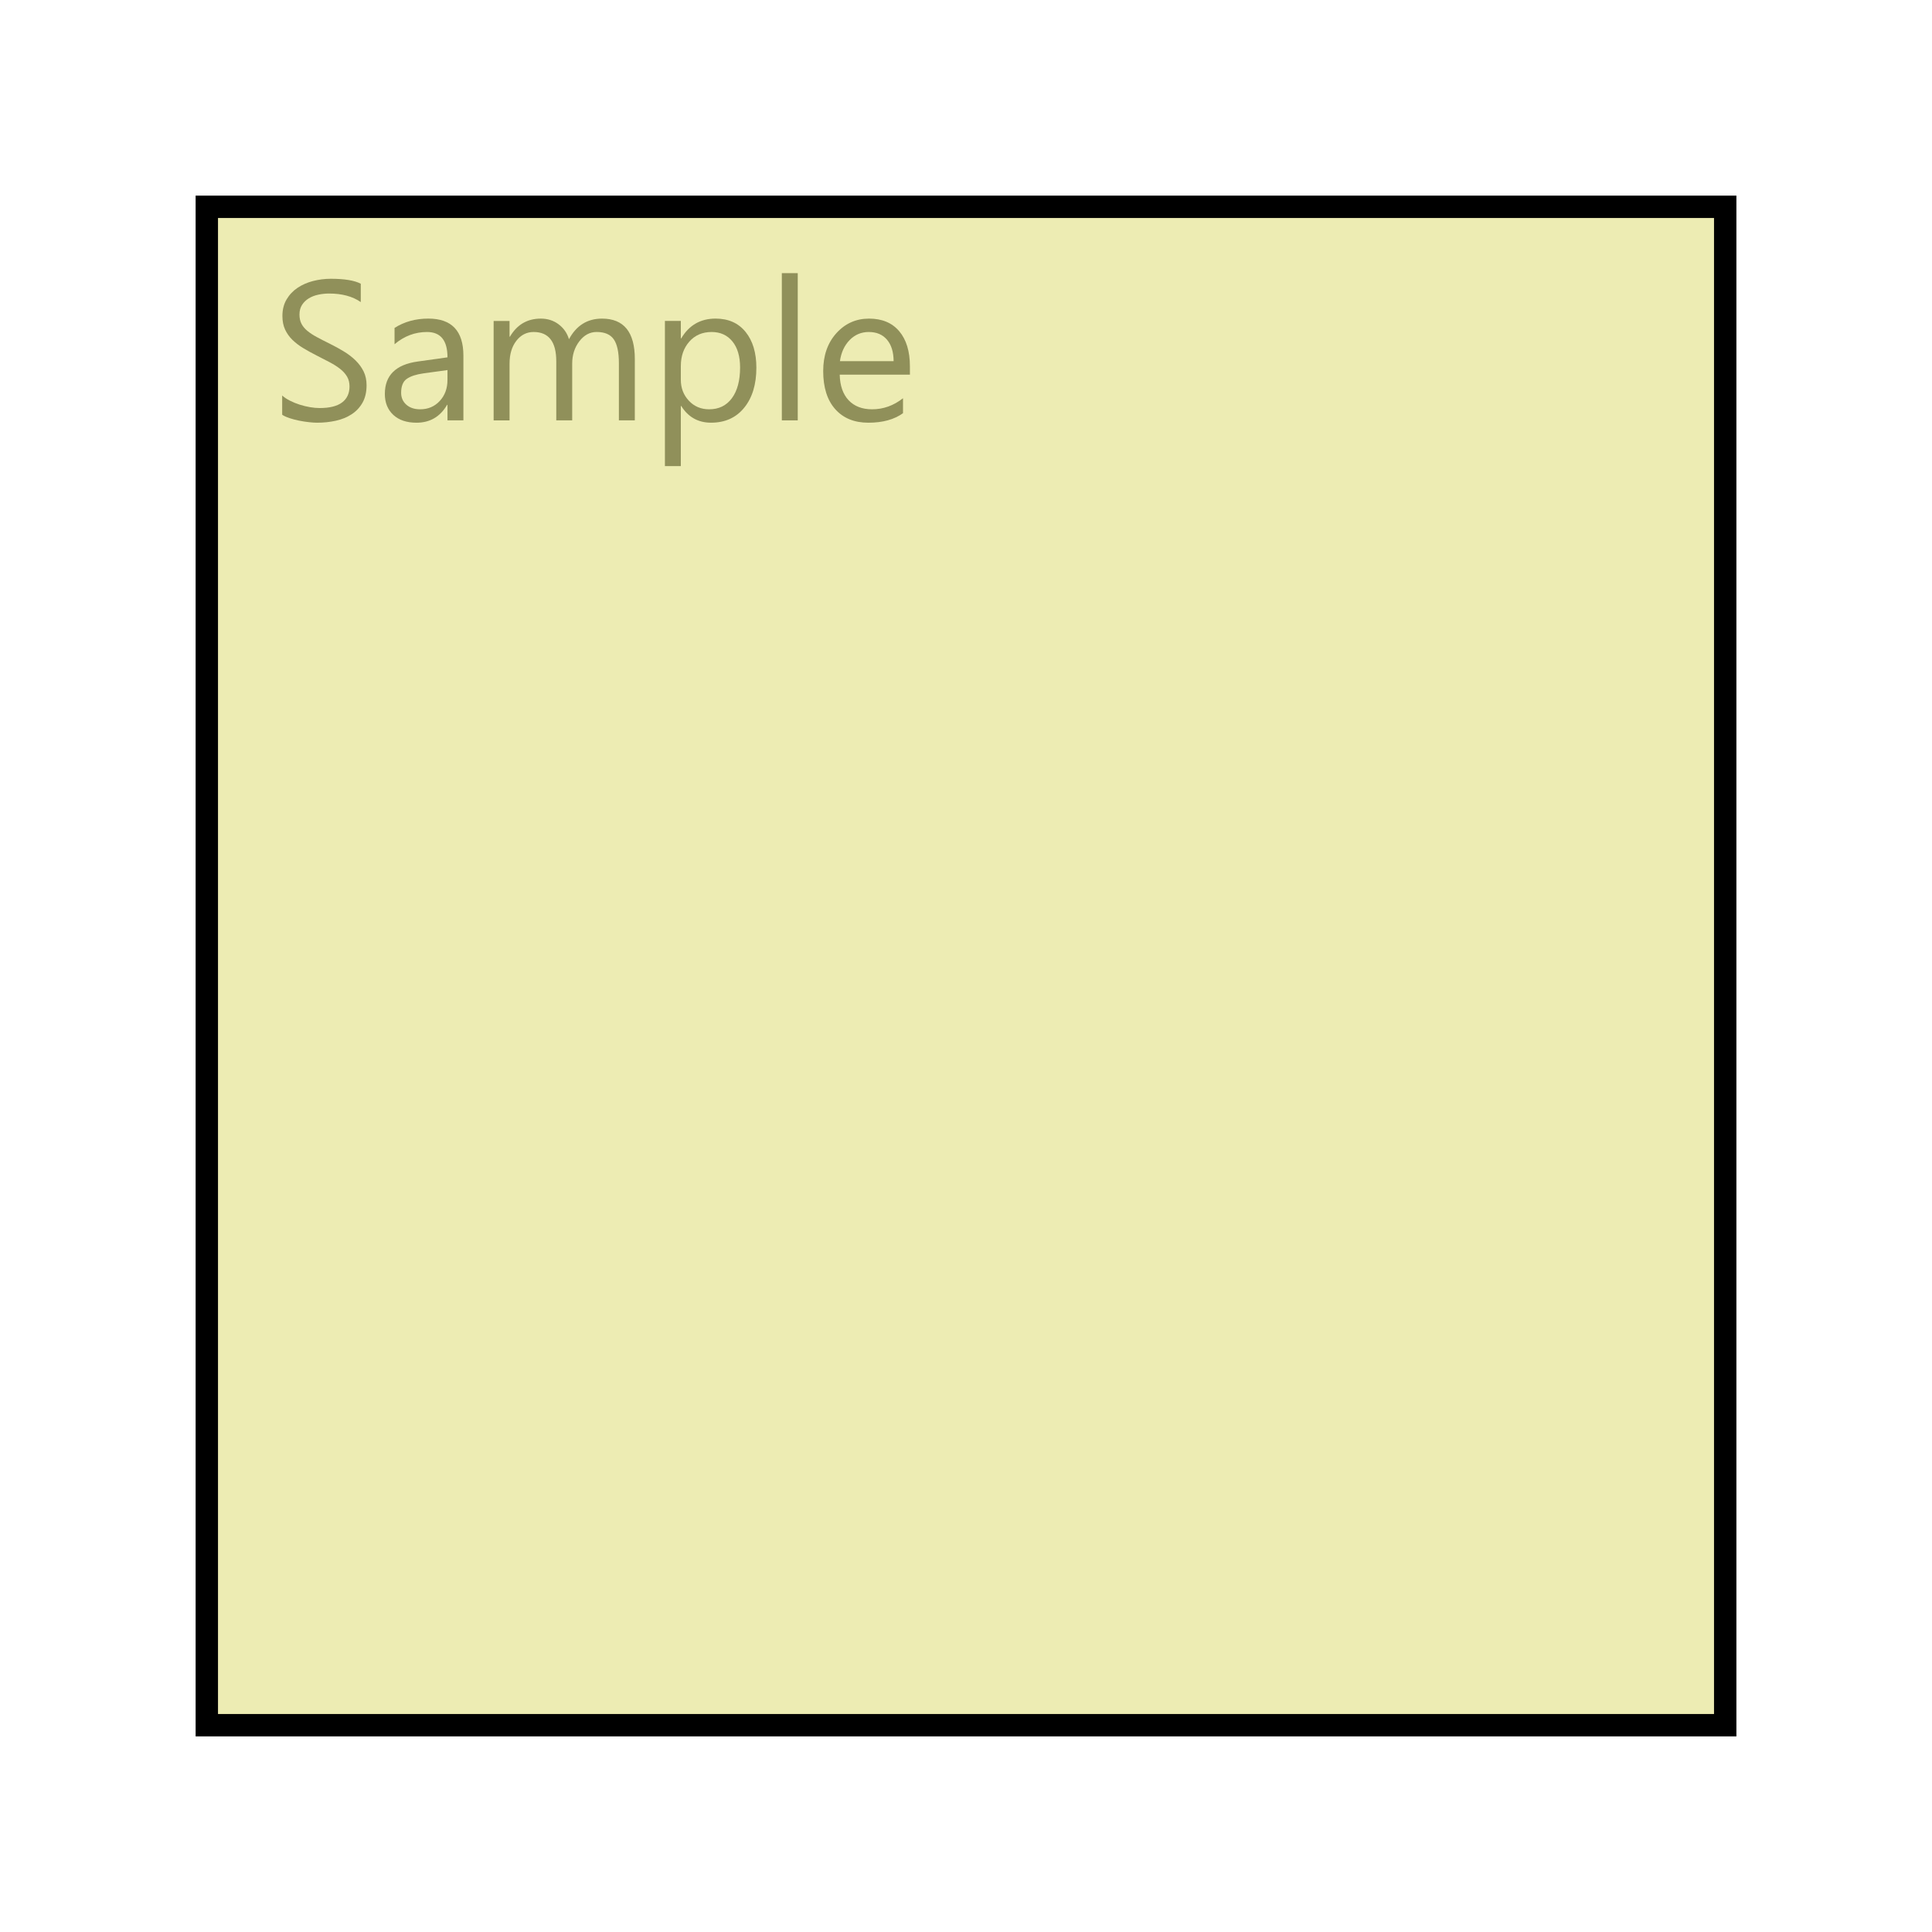
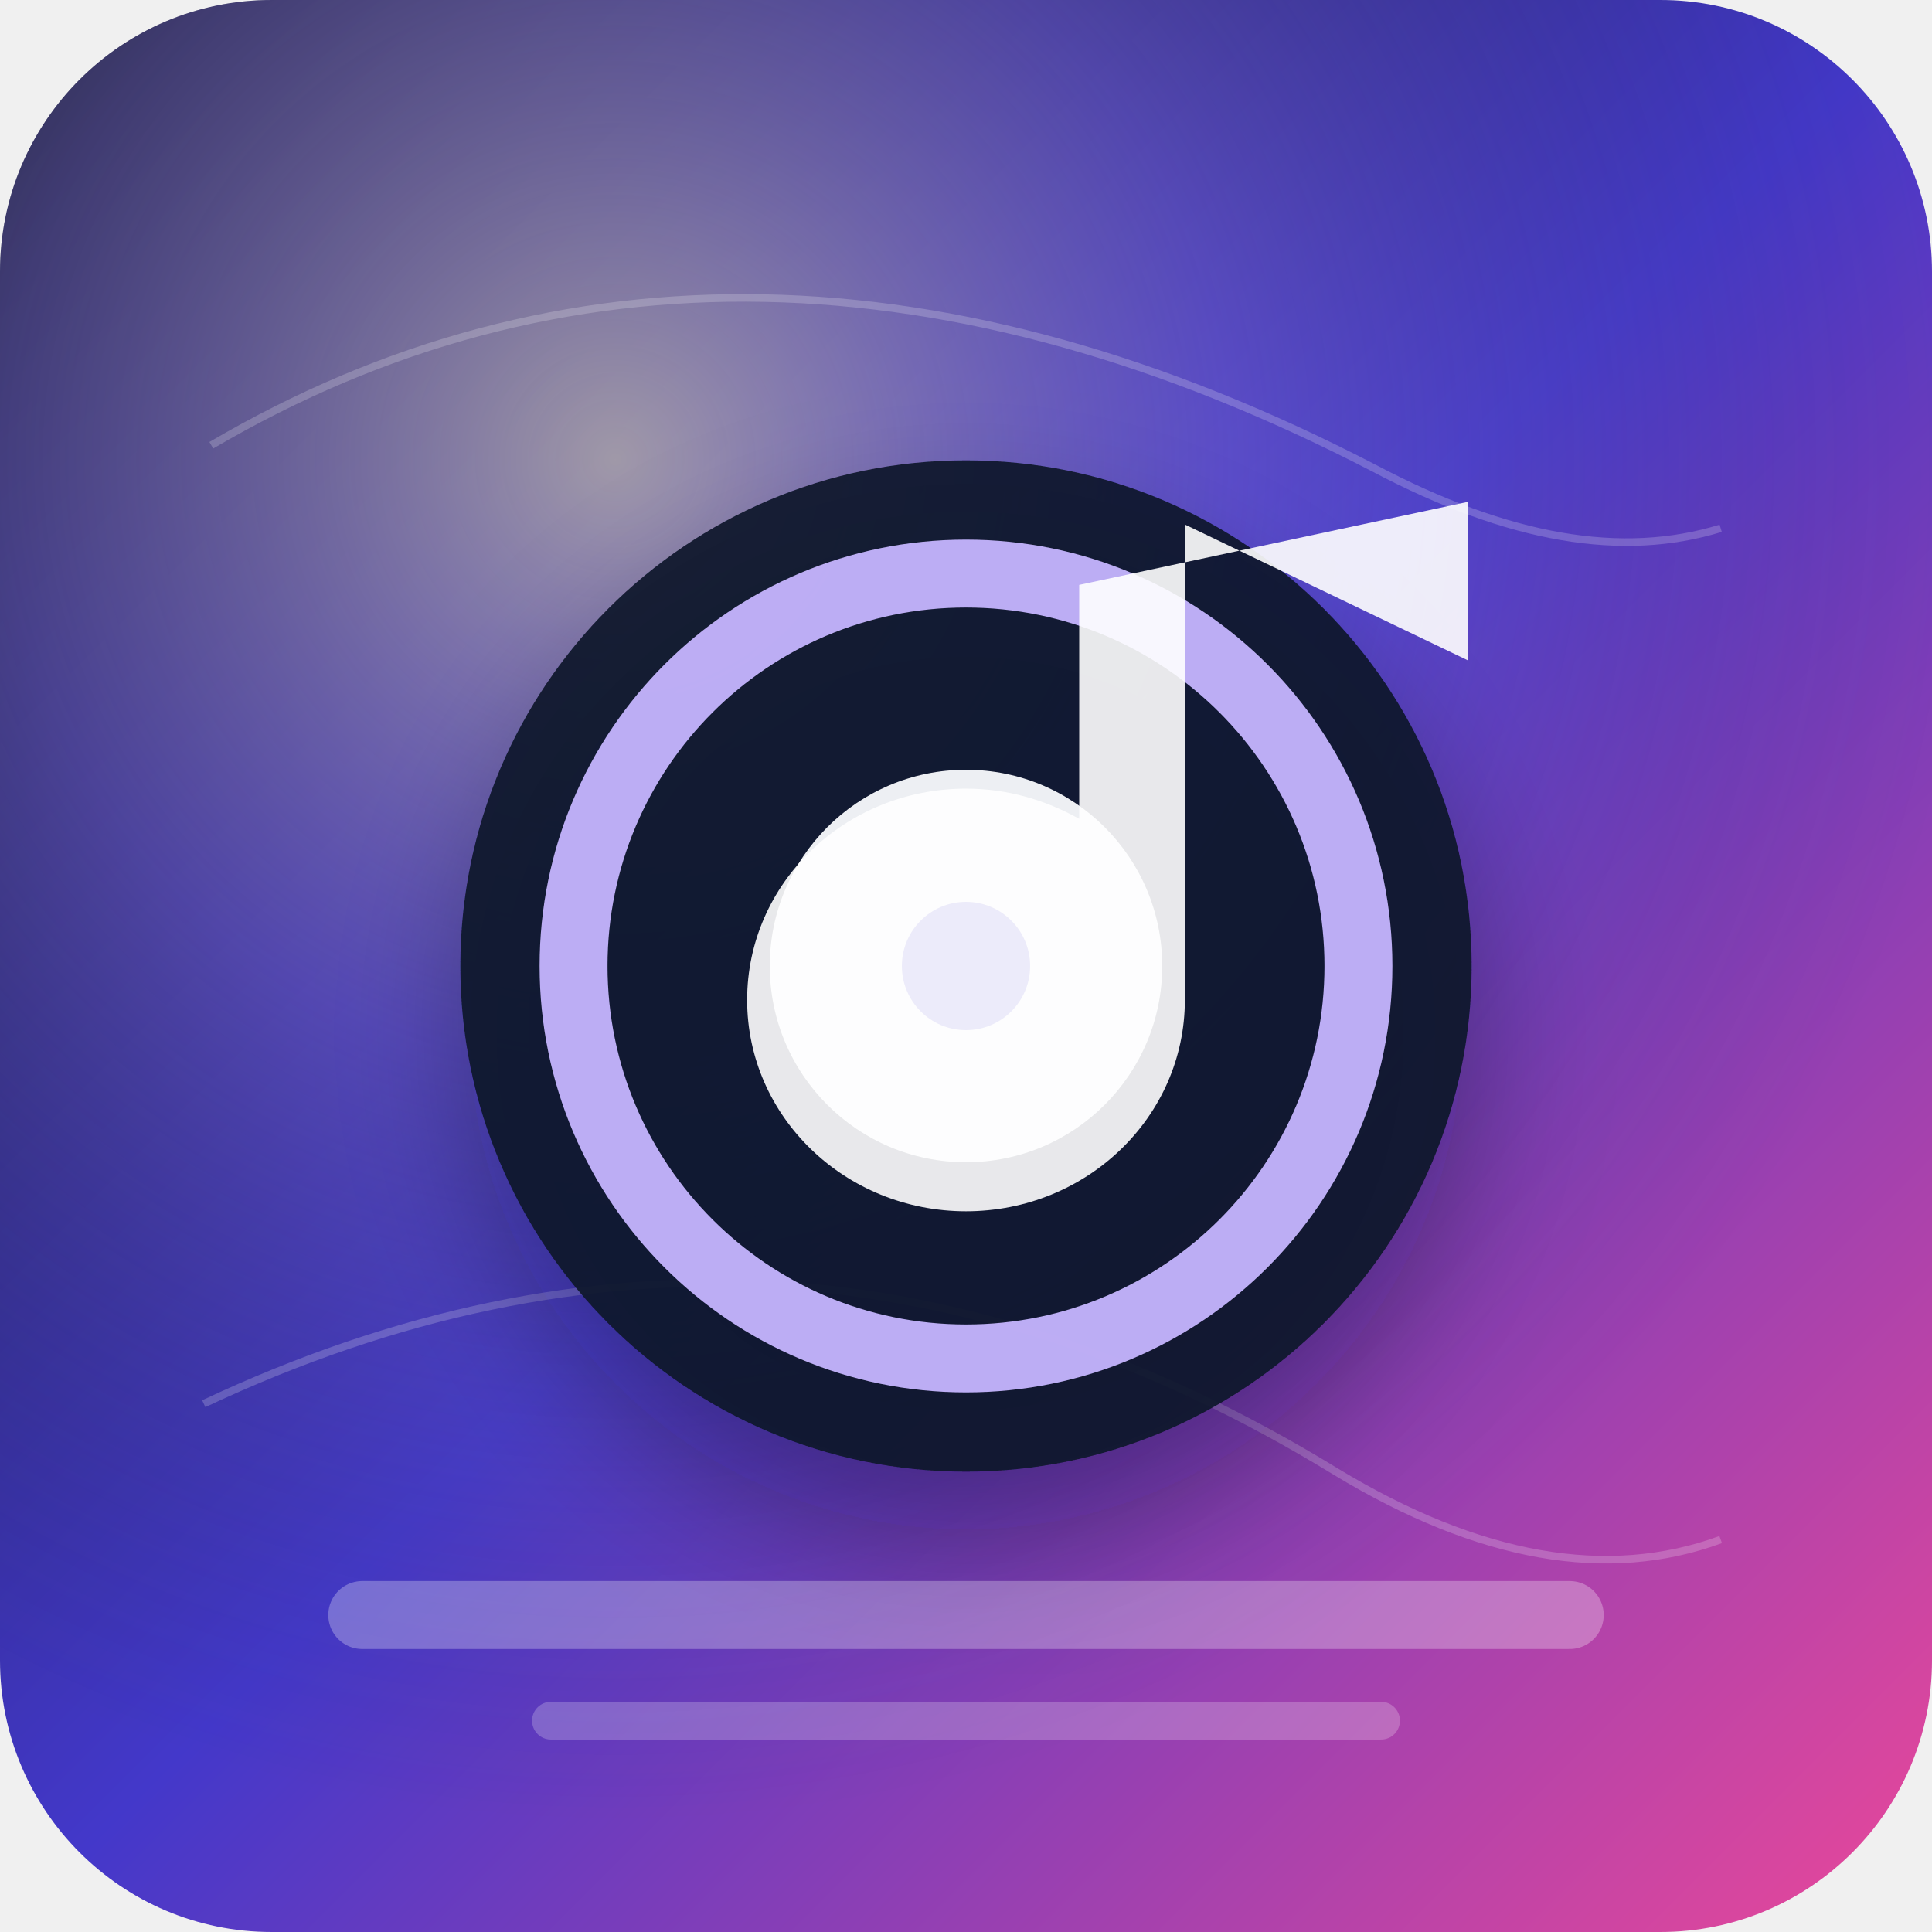
- <svg xmlns="http://www.w3.org/2000/svg" width="100" height="100" id="svg2" version="1.1">
-   <defs id="defs4" />
-   <g id="layer1" transform="translate(-277.5,-381.1688)">
-     <g id="g3797">
-       <rect y="381.169" x="277.5" height="100" width="100" id="rect3017" style="fill:#ffffff;fill-opacity:1" />
-       <g transform="translate(2.053555,-3.246983)" id="g3787">
-         <rect style="fill:#edecb3;fill-opacity:1;fill-rule:evenodd;stroke:#000000;stroke-width:1.158px;stroke-linecap:butt;stroke-linejoin:miter;stroke-opacity:1" id="rect2998" width="78.592" height="78.592" x="286.151" y="395.12" />
-         <g style="font-size:10.294px;font-style:normal;font-variant:normal;font-weight:normal;font-stretch:normal;line-height:125%;letter-spacing:0px;word-spacing:0px;fill:#90905a;fill-opacity:1;stroke:none;font-family:Segoe UI;-inkscape-font-specification:Segoe UI" id="text3000">
-           <path d="m 290.052,405.883 0,-0.995 c 0.114,0.101 0.25,0.191 0.41,0.271 0.159,0.08 0.327,0.148 0.503,0.204 0.176,0.055 0.353,0.098 0.53,0.128 0.178,0.03 0.342,0.045 0.493,0.045 0.519,0 0.907,-0.096 1.164,-0.289 0.256,-0.193 0.385,-0.47 0.385,-0.832 0,-0.194 -0.043,-0.364 -0.128,-0.508 -0.086,-0.144 -0.204,-0.276 -0.354,-0.395 -0.151,-0.119 -0.329,-0.233 -0.535,-0.342 -0.206,-0.109 -0.428,-0.224 -0.666,-0.344 -0.251,-0.127 -0.486,-0.256 -0.704,-0.387 -0.218,-0.131 -0.407,-0.275 -0.568,-0.432 -0.161,-0.157 -0.287,-0.336 -0.38,-0.535 -0.092,-0.199 -0.138,-0.433 -0.138,-0.701 0,-0.328 0.072,-0.614 0.216,-0.857 0.144,-0.243 0.333,-0.443 0.568,-0.601 0.235,-0.157 0.502,-0.275 0.802,-0.352 0.3,-0.077 0.606,-0.116 0.917,-0.116 0.71,1e-5 1.228,0.086 1.553,0.256 l 0,0.95 c -0.426,-0.295 -0.972,-0.442 -1.639,-0.442 -0.184,10e-6 -0.369,0.019 -0.553,0.058 -0.184,0.038 -0.349,0.101 -0.493,0.188 -0.144,0.087 -0.261,0.199 -0.352,0.337 -0.09,0.137 -0.136,0.305 -0.136,0.503 0,0.184 0.034,0.343 0.103,0.478 0.069,0.134 0.17,0.256 0.304,0.367 0.134,0.111 0.297,0.218 0.49,0.322 0.193,0.104 0.415,0.218 0.666,0.342 0.258,0.127 0.503,0.261 0.734,0.402 0.231,0.141 0.434,0.297 0.608,0.467 0.174,0.171 0.312,0.36 0.415,0.568 0.102,0.208 0.153,0.446 0.153,0.714 0,0.355 -0.07,0.656 -0.209,0.902 -0.139,0.246 -0.327,0.447 -0.563,0.601 -0.236,0.154 -0.509,0.266 -0.817,0.334 -0.308,0.069 -0.633,0.103 -0.975,0.103 -0.114,0 -0.255,-0.009 -0.422,-0.028 -0.168,-0.018 -0.338,-0.045 -0.513,-0.08 -0.174,-0.035 -0.339,-0.079 -0.495,-0.131 -0.156,-0.052 -0.281,-0.11 -0.374,-0.173 z" id="path3005" />
-           <path d="m 299.432,406.174 -0.824,0 0,-0.804 -0.02,0 c -0.359,0.617 -0.886,0.925 -1.583,0.925 -0.513,0 -0.914,-0.136 -1.204,-0.407 -0.29,-0.271 -0.435,-0.632 -0.435,-1.081 0,-0.962 0.566,-1.521 1.699,-1.679 l 1.543,-0.216 c -10e-6,-0.875 -0.354,-1.312 -1.061,-1.312 -0.62,10e-6 -1.18,0.211 -1.679,0.633 l 0,-0.844 c 0.506,-0.322 1.089,-0.483 1.749,-0.483 1.21,0 1.815,0.64 1.815,1.92 z m -0.824,-2.604 -1.242,0.171 c -0.382,0.054 -0.67,0.148 -0.865,0.284 -0.194,0.136 -0.292,0.376 -0.292,0.721 0,0.251 0.09,0.457 0.269,0.616 0.179,0.159 0.418,0.239 0.716,0.239 0.409,0 0.746,-0.143 1.013,-0.43 0.266,-0.287 0.4,-0.649 0.4,-1.088 z" id="path3007" />
-           <path d="m 308.304,406.174 -0.824,0 0,-2.956 c -10e-6,-0.57 -0.088,-0.982 -0.264,-1.237 -0.176,-0.255 -0.472,-0.382 -0.887,-0.382 -0.352,10e-6 -0.651,0.161 -0.897,0.483 -0.246,0.322 -0.369,0.707 -0.369,1.156 l 0,2.936 -0.824,0 0,-3.056 c 0,-1.012 -0.39,-1.518 -1.171,-1.518 -0.362,10e-6 -0.66,0.152 -0.895,0.455 -0.235,0.303 -0.352,0.698 -0.352,1.184 l 0,2.936 -0.824,0 0,-5.147 0.824,0 0,0.814 0.02,0 c 0.365,-0.623 0.898,-0.935 1.598,-0.935 0.352,0 0.658,0.098 0.92,0.294 0.261,0.196 0.441,0.453 0.538,0.772 0.382,-0.71 0.952,-1.066 1.709,-1.066 1.133,0 1.699,0.699 1.699,2.096 z" id="path3009" />
-           <path d="m 310.706,405.43 -0.02,0 0,3.111 -0.824,0 0,-7.515 0.824,0 0,0.905 0.02,0 c 0.405,-0.684 0.999,-1.025 1.779,-1.025 0.663,0 1.181,0.23 1.553,0.691 0.372,0.461 0.558,1.078 0.558,1.852 0,0.861 -0.209,1.551 -0.628,2.068 -0.419,0.518 -0.992,0.777 -1.719,0.777 -0.667,0 -1.181,-0.288 -1.543,-0.865 z m -0.02,-2.076 0,0.719 c 0,0.426 0.138,0.787 0.415,1.083 0.276,0.297 0.627,0.445 1.053,0.445 0.499,0 0.891,-0.191 1.174,-0.573 0.283,-0.382 0.425,-0.913 0.425,-1.593 0,-0.573 -0.132,-1.022 -0.397,-1.347 -0.265,-0.325 -0.623,-0.488 -1.076,-0.488 -0.479,10e-6 -0.865,0.167 -1.156,0.5 -0.292,0.333 -0.437,0.751 -0.437,1.254 z" id="path3011" />
-           <path d="m 316.738,406.174 -0.824,0 0,-7.62 0.824,0 z" id="path3013" />
-           <path d="m 322.544,403.807 -3.634,0 c 0.013,0.573 0.168,1.015 0.462,1.327 0.295,0.312 0.7,0.467 1.216,0.467 0.58,0 1.113,-0.191 1.598,-0.573 l 0,0.774 c -0.452,0.328 -1.051,0.493 -1.794,0.493 -0.727,0 -1.299,-0.234 -1.714,-0.701 -0.416,-0.467 -0.623,-1.125 -0.623,-1.973 0,-0.801 0.227,-1.454 0.681,-1.958 0.454,-0.504 1.018,-0.756 1.691,-0.756 0.674,0 1.195,0.218 1.563,0.653 0.369,0.436 0.553,1.04 0.553,1.815 z m -0.844,-0.699 c -0.003,-0.476 -0.118,-0.846 -0.344,-1.111 -0.226,-0.265 -0.54,-0.397 -0.942,-0.397 -0.389,10e-6 -0.719,0.139 -0.99,0.417 -0.271,0.278 -0.439,0.642 -0.503,1.091 z" id="path3015" />
-         </g>
-       </g>
-     </g>
+ <svg xmlns="http://www.w3.org/2000/svg" viewBox="0 0 512 512" role="img" aria-label="Album artwork placeholder">
+   <defs>
+     <linearGradient id="bg" x1="0" y1="0" x2="1" y2="1">
+       <stop offset="0" stop-color="#111827" />
+       <stop offset="0.5" stop-color="#4338ca" />
+       <stop offset="1" stop-color="#ec4899" />
+     </linearGradient>
+     <radialGradient id="glow" cx="32%" cy="24%" r="70%">
+       <stop offset="0" stop-color="#fef3c7" stop-opacity="0.55" />
+       <stop offset="0.45" stop-color="#a78bfa" stop-opacity="0.28" />
+       <stop offset="1" stop-color="#111827" stop-opacity="0" />
+     </radialGradient>
+     <filter id="shadow" x="-20%" y="-20%" width="140%" height="140%">
+       <feDropShadow dx="0" dy="18" stdDeviation="18" flood-color="#020617" flood-opacity="0.35" />
+     </filter>
+   </defs>
+   <rect width="512" height="512" rx="72" fill="url(#bg)" />
+   <rect width="512" height="512" rx="72" fill="url(#glow)" />
+   <g opacity="0.2" fill="none" stroke="#fff" stroke-width="2">
+     <path d="M56 118c92-54 196-52 308 6 36 19 66 24 92 16" />
+     <path d="M54 372c102-48 202-42 300 18 38 23 72 29 102 18" />
  </g>
+   <g filter="url(#shadow)">
+     <circle cx="256" cy="256" r="134" fill="#0f172a" opacity="0.92" />
+     <circle cx="256" cy="256" r="104" fill="none" stroke="#c4b5fd" stroke-width="18" opacity="0.95" />
+     <circle cx="256" cy="256" r="52" fill="#f8fafc" opacity="0.95" />
+     <circle cx="256" cy="256" r="17" fill="#4338ca" />
+   </g>
+   <path d="M314 139v126c0 31-26 56-58 56s-58-25-58-56 26-56 58-56c11 0 21 3 30 8v-62l103-22v42z" fill="#ffffff" opacity="0.9" />
+   <path d="M96 428h320" stroke="#fff" stroke-width="18" stroke-linecap="round" opacity="0.28" />
+   <path d="M146 456h220" stroke="#fff" stroke-width="10" stroke-linecap="round" opacity="0.22" />
</svg>
